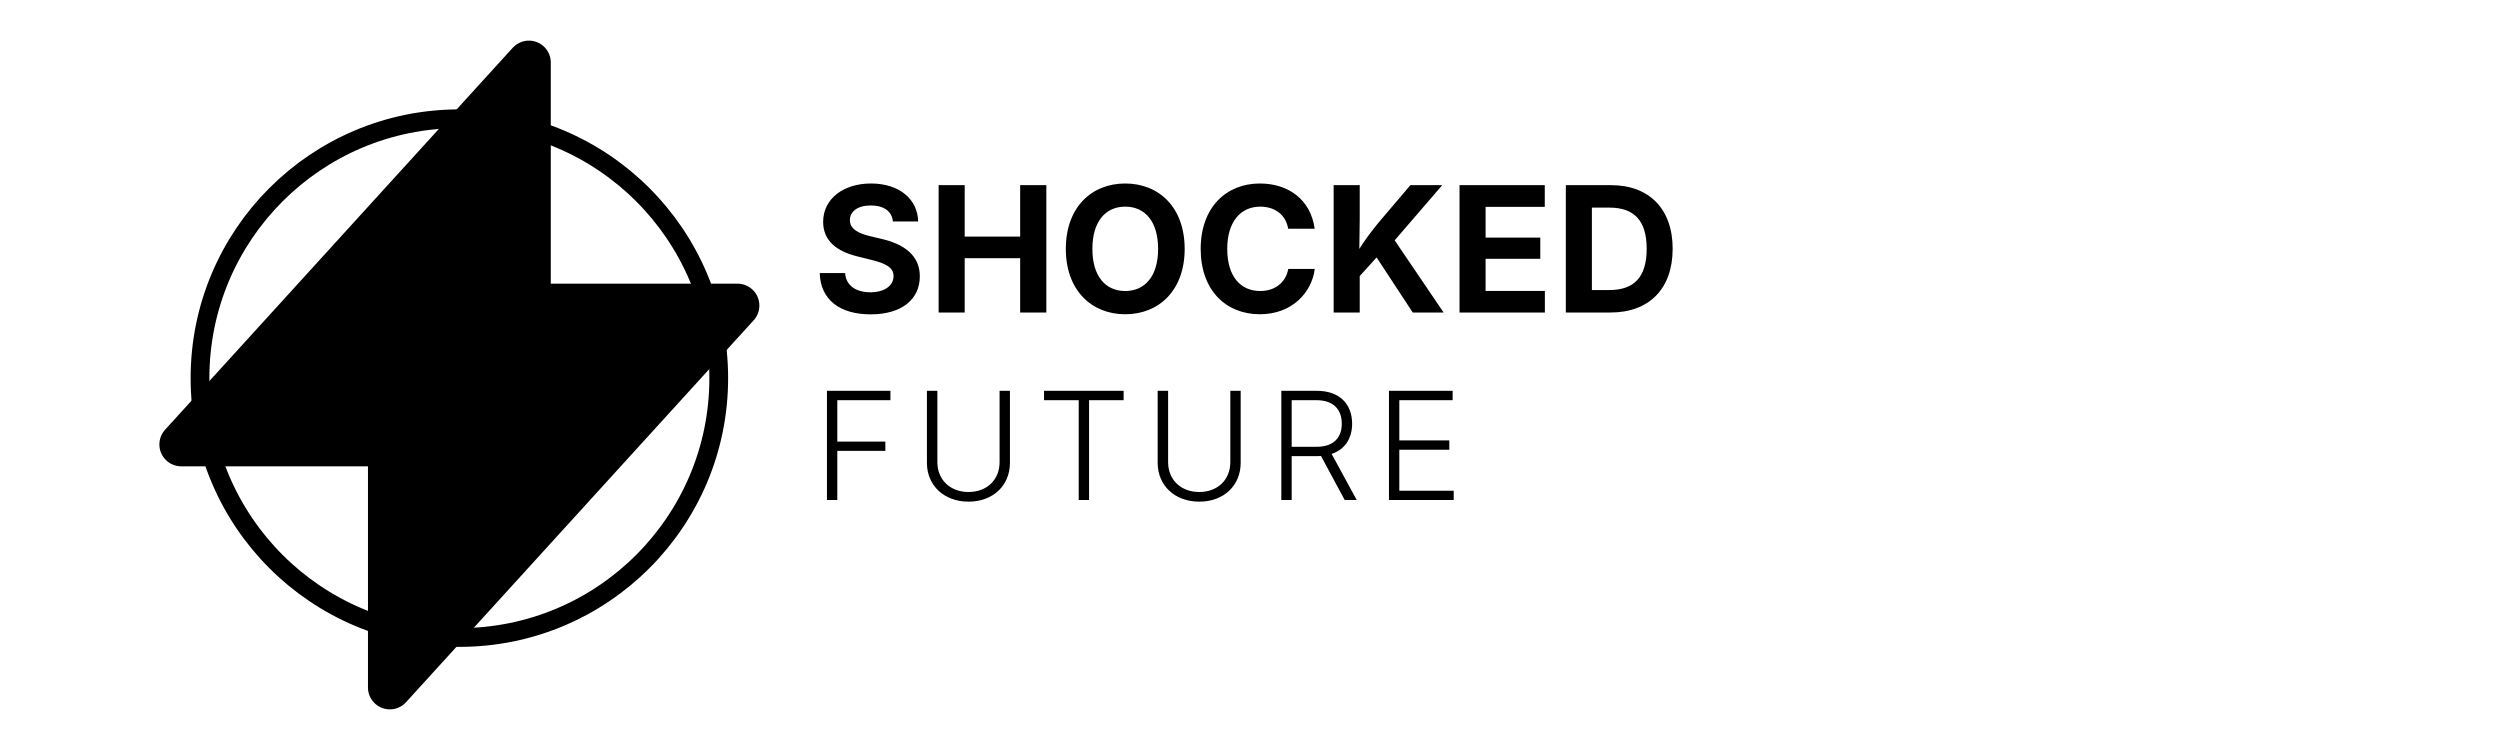
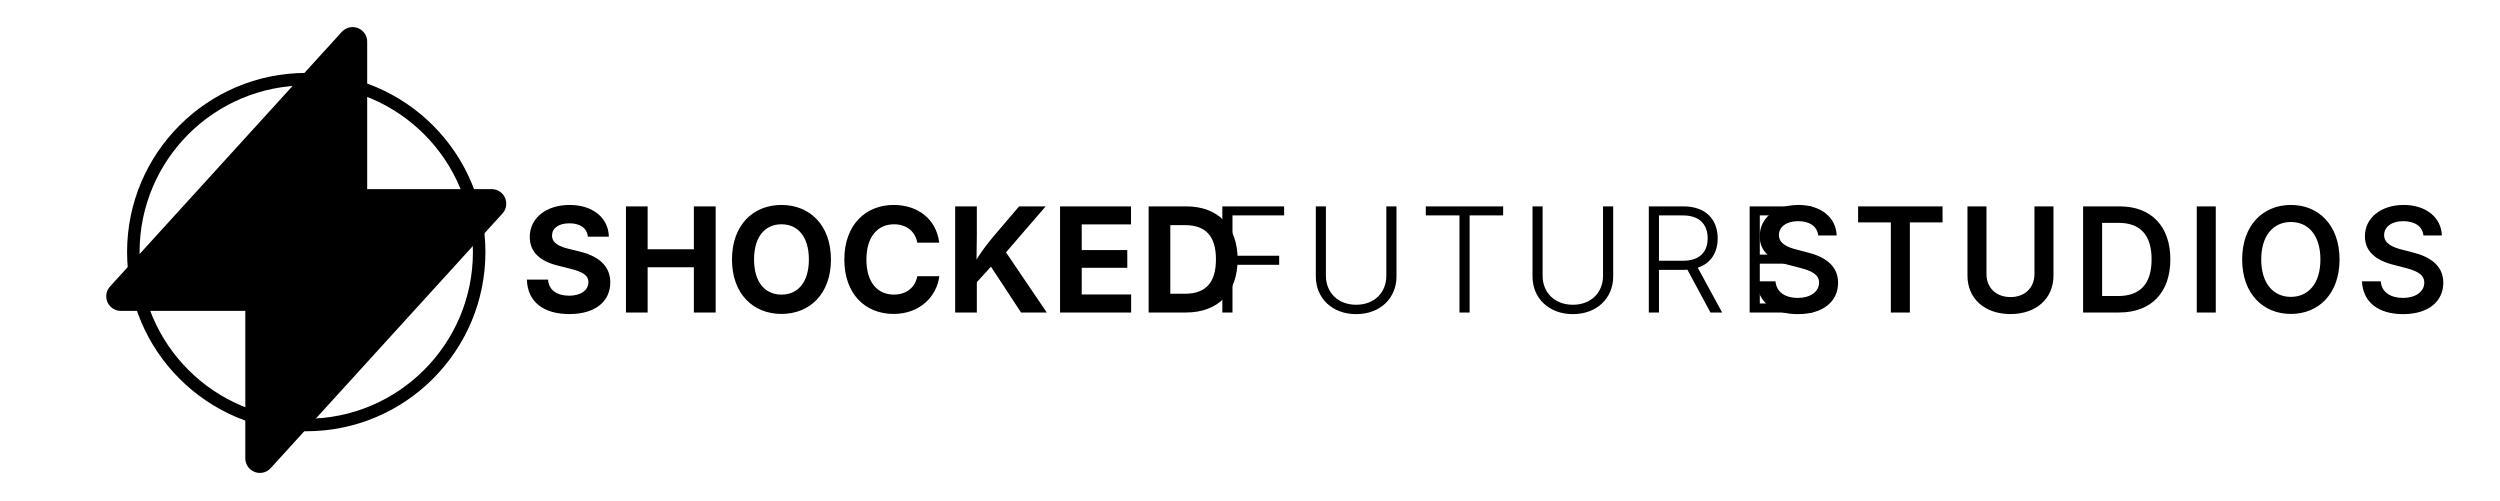
- <svg xmlns="http://www.w3.org/2000/svg" viewBox="0 0 400 120" fill="none" class="w-auto h-32 md:h-40 drop-shadow-2xl">
-   <defs>
-     <linearGradient id="logoGradient" x1="0%" y1="0%" x2="100%" y2="100%">
-       <stop offset="0%" style="stop-color: rgb(0, 0, 0); stop-opacity: 1;" />
-       <stop offset="50%" style="stop-color: rgb(0, 0, 0); stop-opacity: 1;" />
-       <stop offset="100%" style="stop-color: rgb(0, 0, 0); stop-opacity: 1;" />
-     </linearGradient>
-     <linearGradient id="textGradient" x1="0%" y1="0%" x2="100%" y2="0%">
-       <stop offset="0%" style="stop-color: rgb(0, 0, 0); stop-opacity: 1;" />
-       <stop offset="50%" style="stop-color: rgb(0, 0, 0); stop-opacity: 1;" />
-       <stop offset="100%" style="stop-color: rgb(0, 0, 0); stop-opacity: 1;" />
-     </linearGradient>
-   </defs>
+ <svg xmlns="http://www.w3.org/2000/svg" viewBox="0 0 600 120" fill="none">
  <circle cx="73.5" cy="60.5" r="41.5" stroke="black" stroke-width="3" />
  <path d="M29 71.111L84.625 10V48.889H118L62.375 110V71.111H29Z" fill="black" stroke="black" stroke-width="7" stroke-linecap="round" stroke-linejoin="round" />
-   <text x="130" y="50" fill="url(#textGradient)" font-family="system-ui, -apple-system, sans-serif" class="tracking-tight">
-     <tspan font-size="28" font-weight="700">SHOCKED</tspan>
+   <text x="125" y="75" fill="black" font-family="system-ui, -apple-system, sans-serif" class="tracking-tight">
+     <tspan font-size="35" font-weight="700">SHOCKED</tspan>
  </text>
-   <text x="130" y="80" fill="url(#textGradient)" font-family="system-ui, -apple-system, sans-serif" class="tracking-wide">
-     <tspan font-size="24" font-weight="300" letter-spacing="2">FUTURE</tspan>
+   <text x="290" y="75" fill="black" font-family="system-ui, -apple-system, sans-serif" class="tracking-wide">
+     <tspan font-size="35" font-weight="300" letter-spacing="2">FUTURE</tspan>
+   </text>
+   <text x="420" y="75" fill="black" font-family="system-ui, -apple-system, sans-serif" class="tracking-wide">
+     <tspan font-size="35" font-weight="600" letter-spacing="2">STUDIOS</tspan>
  </text>
</svg>
